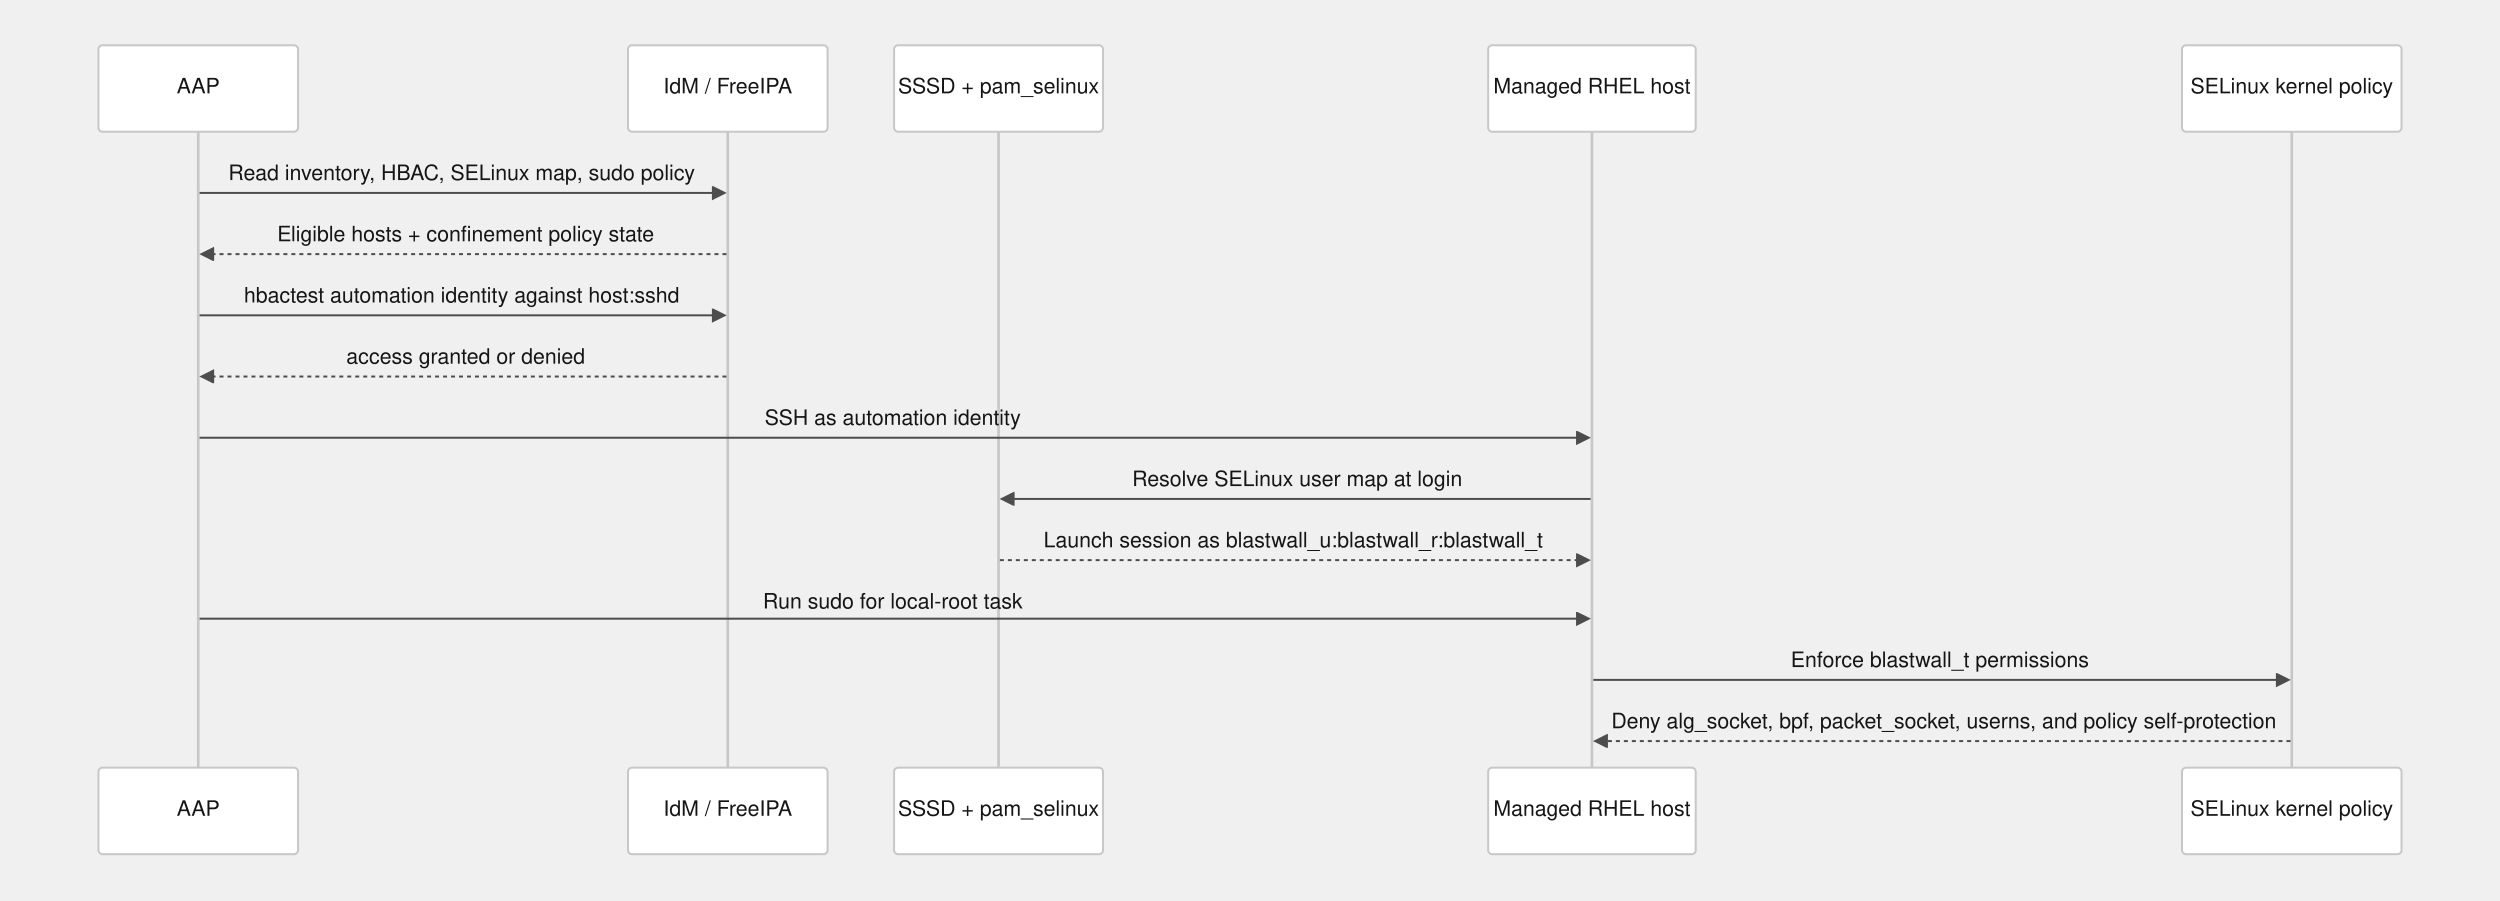
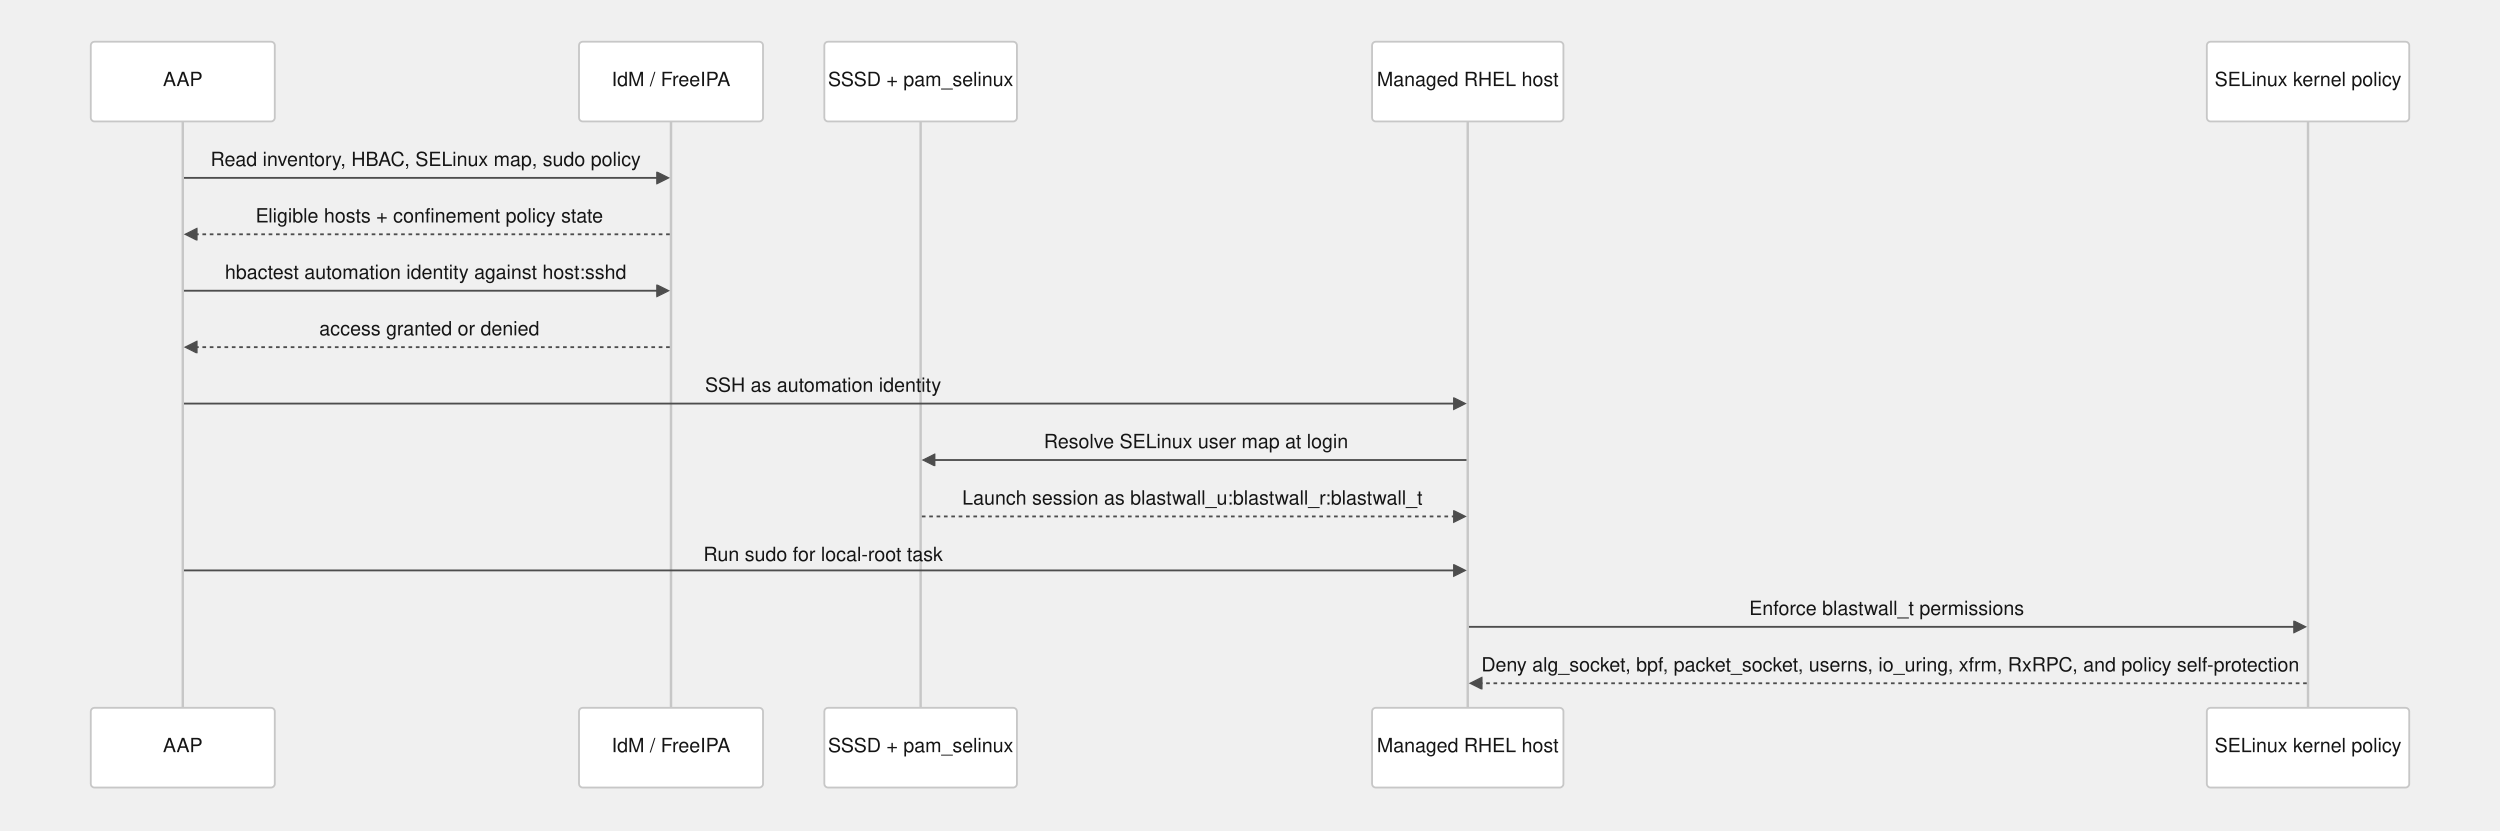
- <svg xmlns="http://www.w3.org/2000/svg" preserveAspectRatio="xMidYMid meet" id="my-svg" width="100%" style="max-width: 1879px; background-color: transparent;" viewBox="-74 -34 1879 677" role="graphics-document document" aria-roledescription="sequence">
+ <svg xmlns="http://www.w3.org/2000/svg" preserveAspectRatio="xMidYMid meet" id="my-svg" width="100%" style="max-width: 2038px; background-color: transparent;" viewBox="-74 -34 2038 677" role="graphics-document document" aria-roledescription="sequence">
  <g>
-     <rect x="1566" y="543" fill="#eaeaea" stroke="#666" width="165" height="65" name="K" rx="3" ry="3" class="actor actor-bottom" />
-     <text x="1648.5" y="575.5" dominant-baseline="central" alignment-baseline="central" class="actor" style="text-anchor: middle; font-size: 16px; font-weight: 400;">
-       <tspan x="1648.5" dy="0">SELinux kernel policy</tspan>
+     <rect x="1725" y="543" fill="#eaeaea" stroke="#666" width="165" height="65" name="K" rx="3" ry="3" class="actor actor-bottom" />
+     <text x="1807.5" y="575.5" dominant-baseline="central" alignment-baseline="central" class="actor" style="text-anchor: middle; font-size: 16px; font-weight: 400;">
+       <tspan x="1807.5" dy="0">SELinux kernel policy</tspan>
    </text>
  </g>
  <g>
    <rect x="1044.5" y="543" fill="#eaeaea" stroke="#666" width="156" height="65" name="H" rx="3" ry="3" class="actor actor-bottom" />
    <text x="1122.5" y="575.5" dominant-baseline="central" alignment-baseline="central" class="actor" style="text-anchor: middle; font-size: 16px; font-weight: 400;">
      <tspan x="1122.5" dy="0">Managed RHEL host</tspan>
    </text>
  </g>
  <g>
    <rect x="598" y="543" fill="#eaeaea" stroke="#666" width="157" height="65" name="S" rx="3" ry="3" class="actor actor-bottom" />
    <text x="676.5" y="575.5" dominant-baseline="central" alignment-baseline="central" class="actor" style="text-anchor: middle; font-size: 16px; font-weight: 400;">
      <tspan x="676.5" dy="0">SSSD + pam_selinux</tspan>
    </text>
  </g>
  <g>
    <rect x="398" y="543" fill="#eaeaea" stroke="#666" width="150" height="65" name="I" rx="3" ry="3" class="actor actor-bottom" />
    <text x="473" y="575.5" dominant-baseline="central" alignment-baseline="central" class="actor" style="text-anchor: middle; font-size: 16px; font-weight: 400;">
      <tspan x="473" dy="0">IdM / FreeIPA</tspan>
    </text>
  </g>
  <g>
    <rect x="0" y="543" fill="#eaeaea" stroke="#666" width="150" height="65" name="A" rx="3" ry="3" class="actor actor-bottom" />
    <text x="75" y="575.5" dominant-baseline="central" alignment-baseline="central" class="actor" style="text-anchor: middle; font-size: 16px; font-weight: 400;">
      <tspan x="75" dy="0">AAP</tspan>
    </text>
  </g>
  <g>
-     <line id="actor4" x1="1648.5" y1="5" x2="1648.5" y2="543" class="200" stroke-width="0.5px" stroke="#999" />
+     <line id="actor4" x1="1807.5" y1="5" x2="1807.5" y2="543" class="200" stroke-width="0.5px" stroke="#999" />
    <g id="root-4">
-       <rect x="1566" y="0" fill="#eaeaea" stroke="#666" width="165" height="65" name="K" rx="3" ry="3" class="actor actor-top" />
-       <text x="1648.5" y="32.5" dominant-baseline="central" alignment-baseline="central" class="actor" style="text-anchor: middle; font-size: 16px; font-weight: 400;">
-         <tspan x="1648.5" dy="0">SELinux kernel policy</tspan>
+       <rect x="1725" y="0" fill="#eaeaea" stroke="#666" width="165" height="65" name="K" rx="3" ry="3" class="actor actor-top" />
+       <text x="1807.5" y="32.5" dominant-baseline="central" alignment-baseline="central" class="actor" style="text-anchor: middle; font-size: 16px; font-weight: 400;">
+         <tspan x="1807.5" dy="0">SELinux kernel policy</tspan>
      </text>
    </g>
  </g>
  <g>
    <line id="actor3" x1="1122.5" y1="5" x2="1122.5" y2="543" class="200" stroke-width="0.5px" stroke="#999" />
    <g id="root-3">
      <rect x="1044.5" y="0" fill="#eaeaea" stroke="#666" width="156" height="65" name="H" rx="3" ry="3" class="actor actor-top" />
      <text x="1122.5" y="32.5" dominant-baseline="central" alignment-baseline="central" class="actor" style="text-anchor: middle; font-size: 16px; font-weight: 400;">
        <tspan x="1122.5" dy="0">Managed RHEL host</tspan>
      </text>
    </g>
  </g>
  <g>
    <line id="actor2" x1="676.5" y1="5" x2="676.5" y2="543" class="200" stroke-width="0.5px" stroke="#999" />
    <g id="root-2">
      <rect x="598" y="0" fill="#eaeaea" stroke="#666" width="157" height="65" name="S" rx="3" ry="3" class="actor actor-top" />
      <text x="676.5" y="32.5" dominant-baseline="central" alignment-baseline="central" class="actor" style="text-anchor: middle; font-size: 16px; font-weight: 400;">
        <tspan x="676.5" dy="0">SSSD + pam_selinux</tspan>
      </text>
    </g>
  </g>
  <g>
    <line id="actor1" x1="473" y1="5" x2="473" y2="543" class="200" stroke-width="0.5px" stroke="#999" />
    <g id="root-1">
      <rect x="398" y="0" fill="#eaeaea" stroke="#666" width="150" height="65" name="I" rx="3" ry="3" class="actor actor-top" />
      <text x="473" y="32.5" dominant-baseline="central" alignment-baseline="central" class="actor" style="text-anchor: middle; font-size: 16px; font-weight: 400;">
        <tspan x="473" dy="0">IdM / FreeIPA</tspan>
      </text>
    </g>
  </g>
  <g>
    <line id="actor0" x1="75" y1="5" x2="75" y2="543" class="200" stroke-width="0.5px" stroke="#999" />
    <g id="root-0">
      <rect x="0" y="0" fill="#eaeaea" stroke="#666" width="150" height="65" name="A" rx="3" ry="3" class="actor actor-top" />
      <text x="75" y="32.5" dominant-baseline="central" alignment-baseline="central" class="actor" style="text-anchor: middle; font-size: 16px; font-weight: 400;">
        <tspan x="75" dy="0">AAP</tspan>
      </text>
    </g>
  </g>
  <style>#my-svg{font-family:Red Hat Text,Helvetica,Arial,sans-serif;font-size:16px;fill:#151515;}#my-svg .error-icon{fill:#fce3e3;}#my-svg .error-text{fill:#151515;stroke:#151515;}#my-svg .edge-thickness-normal{stroke-width:2px;}#my-svg .edge-thickness-thick{stroke-width:3.5px;}#my-svg .edge-pattern-solid{stroke-dasharray:0;}#my-svg .edge-pattern-dashed{stroke-dasharray:3;}#my-svg .edge-pattern-dotted{stroke-dasharray:2;}#my-svg .marker{fill:#4d4d4d;stroke:#4d4d4d;}#my-svg .marker.cross{stroke:#4d4d4d;}#my-svg svg{font-family:Red Hat Text,Helvetica,Arial,sans-serif;font-size:16px;}#my-svg .actor{stroke:#c7c7c7;fill:#ffffff;}#my-svg text.actor&gt;tspan{fill:#151515;stroke:none;}#my-svg .actor-line{stroke:grey;}#my-svg .messageLine0{stroke-width:1.5;stroke-dasharray:none;stroke:#4d4d4d;}#my-svg .messageLine1{stroke-width:1.5;stroke-dasharray:2,2;stroke:#4d4d4d;}#my-svg #arrowhead path{fill:#4d4d4d;stroke:#4d4d4d;}#my-svg .sequenceNumber{fill:#151515;}#my-svg #sequencenumber{fill:#4d4d4d;}#my-svg #crosshead path{fill:#4d4d4d;stroke:#4d4d4d;}#my-svg .messageText{fill:#151515;stroke:none;}#my-svg .labelBox{stroke:#c7c7c7;fill:#ffffff;}#my-svg .labelText,#my-svg .labelText&gt;tspan{fill:#151515;stroke:none;}#my-svg .loopText,#my-svg .loopText&gt;tspan{fill:#151515;stroke:none;}#my-svg .loopLine{stroke-width:2px;stroke-dasharray:2,2;stroke:#c7c7c7;fill:#c7c7c7;}#my-svg .note{stroke:#c7c7c7;fill:#f2f2f2;}#my-svg .noteText,#my-svg .noteText&gt;tspan{fill:#151515;stroke:none;}#my-svg .activation0{fill:#f2f2f2;stroke:hsl(0, 0%, 84.902%);}#my-svg .activation1{fill:#f2f2f2;stroke:hsl(0, 0%, 84.902%);}#my-svg .activation2{fill:#f2f2f2;stroke:hsl(0, 0%, 84.902%);}#my-svg .actorPopupMenu{position:absolute;}#my-svg .actorPopupMenuPanel{position:absolute;fill:#ffffff;box-shadow:0px 8px 16px 0px rgba(0,0,0,0.2);filter:drop-shadow(3px 5px 2px rgb(0 0 0 / 0.4));}#my-svg .actor-man line{stroke:#c7c7c7;fill:#ffffff;}#my-svg .actor-man circle,#my-svg line{stroke:#c7c7c7;fill:#ffffff;stroke-width:2px;}#my-svg .node rect,#my-svg .node polygon,#my-svg .node path,#my-svg .node circle{stroke-width:1.5px;}#my-svg .nodeLabel,#my-svg .label foreignObject div,#my-svg .edgeLabel{font-family:'Red Hat Text',Helvetica,Arial,sans-serif!important;color:#151515!important;}#my-svg .cluster-label text,#my-svg .cluster-label span{font-family:'Red Hat Text',Helvetica,Arial,sans-serif!important;font-weight:500;color:#151515!important;}#my-svg .edgePath .path,#my-svg .flowchart-link{stroke:#4d4d4d!important;stroke-width:1.5px!important;stroke-linecap:square;}#my-svg .marker path{fill:#4d4d4d!important;stroke:#4d4d4d!important;}#my-svg .actor{stroke-width:1.5px!important;}#my-svg :root{--mermaid-font-family:"trebuchet ms",verdana,arial,sans-serif;}</style>
  <g />
  <defs>
    <symbol id="computer" width="24" height="24">
      <path transform="scale(.5)" d="M2 2v13h20v-13h-20zm18 11h-16v-9h16v9zm-10.228 6l.466-1h3.524l.467 1h-4.457zm14.228 3h-24l2-6h2.104l-1.33 4h18.45l-1.297-4h2.073l2 6zm-5-10h-14v-7h14v7z" />
    </symbol>
  </defs>
  <defs>
    <symbol id="database" fill-rule="evenodd" clip-rule="evenodd">
      <path transform="scale(.5)" d="M12.258.001l.256.004.255.005.253.008.251.01.249.012.247.015.246.016.242.019.241.02.239.023.236.024.233.027.231.028.229.031.225.032.223.034.22.036.217.038.214.04.211.041.208.043.205.045.201.046.198.048.194.05.191.051.187.053.183.054.18.056.175.057.172.059.168.06.163.061.16.063.155.064.15.066.074.033.073.033.071.034.07.034.069.035.068.035.067.035.066.035.064.036.064.036.062.036.06.036.06.037.058.037.058.037.055.038.055.038.053.038.052.038.051.039.05.039.048.039.047.039.045.04.044.04.043.04.041.04.04.041.039.041.037.041.036.041.034.041.033.042.032.042.03.042.029.042.027.042.026.043.024.043.023.043.021.043.02.043.018.044.017.043.015.044.013.044.012.044.011.045.009.044.007.045.006.045.004.045.002.045.001.045v17l-.001.045-.002.045-.004.045-.006.045-.007.045-.009.044-.011.045-.012.044-.013.044-.015.044-.017.043-.018.044-.02.043-.021.043-.023.043-.024.043-.026.043-.027.042-.029.042-.03.042-.032.042-.033.042-.034.041-.036.041-.037.041-.039.041-.04.041-.041.04-.043.04-.044.04-.045.04-.047.039-.048.039-.05.039-.051.039-.052.038-.053.038-.055.038-.055.038-.058.037-.058.037-.06.037-.06.036-.062.036-.064.036-.064.036-.066.035-.067.035-.068.035-.069.035-.07.034-.071.034-.073.033-.074.033-.15.066-.155.064-.16.063-.163.061-.168.06-.172.059-.175.057-.18.056-.183.054-.187.053-.191.051-.194.05-.198.048-.201.046-.205.045-.208.043-.211.041-.214.04-.217.038-.22.036-.223.034-.225.032-.229.031-.231.028-.233.027-.236.024-.239.023-.241.02-.242.019-.246.016-.247.015-.249.012-.251.01-.253.008-.255.005-.256.004-.258.001-.258-.001-.256-.004-.255-.005-.253-.008-.251-.01-.249-.012-.247-.015-.245-.016-.243-.019-.241-.02-.238-.023-.236-.024-.234-.027-.231-.028-.228-.031-.226-.032-.223-.034-.22-.036-.217-.038-.214-.04-.211-.041-.208-.043-.204-.045-.201-.046-.198-.048-.195-.05-.19-.051-.187-.053-.184-.054-.179-.056-.176-.057-.172-.059-.167-.06-.164-.061-.159-.063-.155-.064-.151-.066-.074-.033-.072-.033-.072-.034-.07-.034-.069-.035-.068-.035-.067-.035-.066-.035-.064-.036-.063-.036-.062-.036-.061-.036-.06-.037-.058-.037-.057-.037-.056-.038-.055-.038-.053-.038-.052-.038-.051-.039-.049-.039-.049-.039-.046-.039-.046-.04-.044-.04-.043-.04-.041-.04-.04-.041-.039-.041-.037-.041-.036-.041-.034-.041-.033-.042-.032-.042-.03-.042-.029-.042-.027-.042-.026-.043-.024-.043-.023-.043-.021-.043-.02-.043-.018-.044-.017-.043-.015-.044-.013-.044-.012-.044-.011-.045-.009-.044-.007-.045-.006-.045-.004-.045-.002-.045-.001-.045v-17l.001-.045.002-.045.004-.045.006-.045.007-.045.009-.044.011-.045.012-.044.013-.044.015-.044.017-.043.018-.044.02-.043.021-.043.023-.043.024-.043.026-.043.027-.042.029-.042.03-.042.032-.042.033-.042.034-.041.036-.041.037-.041.039-.041.04-.041.041-.04.043-.04.044-.04.046-.04.046-.039.049-.039.049-.039.051-.039.052-.038.053-.038.055-.038.056-.038.057-.037.058-.037.06-.037.061-.036.062-.036.063-.036.064-.036.066-.035.067-.035.068-.035.069-.035.07-.034.072-.034.072-.033.074-.033.151-.066.155-.064.159-.063.164-.061.167-.06.172-.059.176-.057.179-.056.184-.054.187-.053.19-.051.195-.05.198-.048.201-.046.204-.045.208-.043.211-.041.214-.04.217-.038.22-.036.223-.034.226-.032.228-.031.231-.028.234-.027.236-.024.238-.023.241-.02.243-.019.245-.016.247-.015.249-.012.251-.01.253-.008.255-.005.256-.004.258-.001.258.001zm-9.258 20.499v.01l.001.021.003.021.004.022.005.021.006.022.007.022.009.023.01.022.011.023.012.023.013.023.015.023.016.024.017.023.018.024.019.024.021.024.022.025.023.024.024.025.052.049.056.05.061.051.066.051.07.051.075.051.079.052.084.052.088.052.092.052.097.052.102.051.105.052.11.052.114.051.119.051.123.051.127.05.131.05.135.05.139.048.144.049.147.047.152.047.155.047.16.045.163.045.167.043.171.043.176.041.178.041.183.039.187.039.19.037.194.035.197.035.202.033.204.031.209.03.212.029.216.027.219.025.222.024.226.021.23.02.233.018.236.016.24.015.243.012.246.01.249.008.253.005.256.004.259.001.26-.001.257-.004.254-.005.25-.008.247-.011.244-.012.241-.014.237-.016.233-.018.231-.021.226-.021.224-.024.22-.026.216-.027.212-.028.21-.031.205-.031.202-.034.198-.034.194-.036.191-.037.187-.039.183-.04.179-.04.175-.042.172-.043.168-.044.163-.045.16-.046.155-.046.152-.047.148-.048.143-.049.139-.049.136-.05.131-.05.126-.05.123-.051.118-.052.114-.051.11-.052.106-.052.101-.052.096-.052.092-.052.088-.053.083-.051.079-.052.074-.052.07-.051.065-.051.06-.051.056-.05.051-.05.023-.024.023-.025.021-.024.02-.024.019-.024.018-.024.017-.024.015-.023.014-.024.013-.023.012-.023.01-.023.01-.022.008-.022.006-.022.006-.022.004-.022.004-.021.001-.021.001-.021v-4.127l-.077.055-.08.053-.083.054-.085.053-.087.052-.09.052-.093.051-.095.05-.097.05-.1.049-.102.049-.105.048-.106.047-.109.047-.111.046-.114.045-.115.045-.118.044-.12.043-.122.042-.124.042-.126.041-.128.04-.13.04-.132.038-.134.038-.135.037-.138.037-.139.035-.142.035-.143.034-.144.033-.147.032-.148.031-.15.03-.151.03-.153.029-.154.027-.156.027-.158.026-.159.025-.161.024-.162.023-.163.022-.165.021-.166.02-.167.019-.169.018-.169.017-.171.016-.173.015-.173.014-.175.013-.175.012-.177.011-.178.01-.179.008-.179.008-.181.006-.182.005-.182.004-.184.003-.184.002h-.37l-.184-.002-.184-.003-.182-.004-.182-.005-.181-.006-.179-.008-.179-.008-.178-.01-.176-.011-.176-.012-.175-.013-.173-.014-.172-.015-.171-.016-.17-.017-.169-.018-.167-.019-.166-.02-.165-.021-.163-.022-.162-.023-.161-.024-.159-.025-.157-.026-.156-.027-.155-.027-.153-.029-.151-.03-.15-.03-.148-.031-.146-.032-.145-.033-.143-.034-.141-.035-.14-.035-.137-.037-.136-.037-.134-.038-.132-.038-.13-.04-.128-.04-.126-.041-.124-.042-.122-.042-.12-.044-.117-.043-.116-.045-.113-.045-.112-.046-.109-.047-.106-.047-.105-.048-.102-.049-.1-.049-.097-.05-.095-.05-.093-.052-.09-.051-.087-.052-.085-.053-.083-.054-.08-.054-.077-.054v4.127zm0-5.654v.011l.001.021.003.021.004.021.005.022.006.022.007.022.009.022.01.022.011.023.012.023.013.023.015.024.016.023.017.024.018.024.019.024.021.024.022.024.023.025.024.024.052.05.056.05.061.05.066.051.07.051.075.052.079.051.084.052.088.052.092.052.097.052.102.052.105.052.11.051.114.051.119.052.123.05.127.051.131.05.135.049.139.049.144.048.147.048.152.047.155.046.16.045.163.045.167.044.171.042.176.042.178.04.183.04.187.038.19.037.194.036.197.034.202.033.204.032.209.03.212.028.216.027.219.025.222.024.226.022.23.02.233.018.236.016.24.014.243.012.246.01.249.008.253.006.256.003.259.001.26-.001.257-.003.254-.006.25-.008.247-.01.244-.012.241-.015.237-.016.233-.018.231-.02.226-.022.224-.024.22-.025.216-.027.212-.029.21-.03.205-.032.202-.033.198-.035.194-.036.191-.037.187-.039.183-.039.179-.041.175-.042.172-.043.168-.044.163-.045.16-.045.155-.047.152-.047.148-.048.143-.048.139-.05.136-.049.131-.05.126-.051.123-.051.118-.051.114-.052.11-.052.106-.052.101-.052.096-.052.092-.052.088-.052.083-.052.079-.052.074-.051.07-.052.065-.051.06-.05.056-.051.051-.049.023-.025.023-.024.021-.025.02-.024.019-.024.018-.024.017-.024.015-.023.014-.023.013-.024.012-.022.01-.023.01-.023.008-.022.006-.022.006-.022.004-.021.004-.022.001-.021.001-.021v-4.139l-.077.054-.08.054-.083.054-.085.052-.087.053-.09.051-.093.051-.095.051-.097.05-.1.049-.102.049-.105.048-.106.047-.109.047-.111.046-.114.045-.115.044-.118.044-.12.044-.122.042-.124.042-.126.041-.128.04-.13.039-.132.039-.134.038-.135.037-.138.036-.139.036-.142.035-.143.033-.144.033-.147.033-.148.031-.15.03-.151.03-.153.028-.154.028-.156.027-.158.026-.159.025-.161.024-.162.023-.163.022-.165.021-.166.02-.167.019-.169.018-.169.017-.171.016-.173.015-.173.014-.175.013-.175.012-.177.011-.178.009-.179.009-.179.007-.181.007-.182.005-.182.004-.184.003-.184.002h-.37l-.184-.002-.184-.003-.182-.004-.182-.005-.181-.007-.179-.007-.179-.009-.178-.009-.176-.011-.176-.012-.175-.013-.173-.014-.172-.015-.171-.016-.17-.017-.169-.018-.167-.019-.166-.02-.165-.021-.163-.022-.162-.023-.161-.024-.159-.025-.157-.026-.156-.027-.155-.028-.153-.028-.151-.03-.15-.03-.148-.031-.146-.033-.145-.033-.143-.033-.141-.035-.14-.036-.137-.036-.136-.037-.134-.038-.132-.039-.13-.039-.128-.04-.126-.041-.124-.042-.122-.043-.12-.043-.117-.044-.116-.044-.113-.046-.112-.046-.109-.046-.106-.047-.105-.048-.102-.049-.1-.049-.097-.05-.095-.051-.093-.051-.09-.051-.087-.053-.085-.052-.083-.054-.08-.054-.077-.054v4.139zm0-5.666v.011l.001.02.003.022.004.021.005.022.006.021.007.022.009.023.01.022.011.023.012.023.013.023.015.023.016.024.017.024.018.023.019.024.021.025.022.024.023.024.024.025.052.05.056.05.061.05.066.051.07.051.075.052.079.051.084.052.088.052.092.052.097.052.102.052.105.051.11.052.114.051.119.051.123.051.127.05.131.05.135.05.139.049.144.048.147.048.152.047.155.046.16.045.163.045.167.043.171.043.176.042.178.04.183.04.187.038.19.037.194.036.197.034.202.033.204.032.209.03.212.028.216.027.219.025.222.024.226.021.23.02.233.018.236.017.24.014.243.012.246.01.249.008.253.006.256.003.259.001.26-.001.257-.003.254-.006.25-.008.247-.01.244-.013.241-.014.237-.016.233-.018.231-.02.226-.022.224-.024.22-.025.216-.027.212-.029.21-.03.205-.032.202-.033.198-.035.194-.036.191-.037.187-.039.183-.039.179-.041.175-.042.172-.043.168-.044.163-.045.16-.045.155-.047.152-.047.148-.048.143-.049.139-.049.136-.049.131-.051.126-.05.123-.051.118-.052.114-.051.11-.052.106-.052.101-.052.096-.052.092-.052.088-.052.083-.052.079-.052.074-.052.07-.051.065-.051.06-.051.056-.05.051-.049.023-.025.023-.025.021-.024.02-.024.019-.024.018-.024.017-.024.015-.023.014-.024.013-.023.012-.023.01-.022.01-.023.008-.022.006-.022.006-.022.004-.022.004-.021.001-.021.001-.021v-4.153l-.077.054-.08.054-.083.053-.085.053-.087.053-.09.051-.093.051-.095.051-.097.05-.1.049-.102.048-.105.048-.106.048-.109.046-.111.046-.114.046-.115.044-.118.044-.12.043-.122.043-.124.042-.126.041-.128.04-.13.039-.132.039-.134.038-.135.037-.138.036-.139.036-.142.034-.143.034-.144.033-.147.032-.148.032-.15.03-.151.03-.153.028-.154.028-.156.027-.158.026-.159.024-.161.024-.162.023-.163.023-.165.021-.166.02-.167.019-.169.018-.169.017-.171.016-.173.015-.173.014-.175.013-.175.012-.177.01-.178.01-.179.009-.179.007-.181.006-.182.006-.182.004-.184.003-.184.001-.185.001-.185-.001-.184-.001-.184-.003-.182-.004-.182-.006-.181-.006-.179-.007-.179-.009-.178-.01-.176-.01-.176-.012-.175-.013-.173-.014-.172-.015-.171-.016-.17-.017-.169-.018-.167-.019-.166-.02-.165-.021-.163-.023-.162-.023-.161-.024-.159-.024-.157-.026-.156-.027-.155-.028-.153-.028-.151-.03-.15-.03-.148-.032-.146-.032-.145-.033-.143-.034-.141-.034-.14-.036-.137-.036-.136-.037-.134-.038-.132-.039-.13-.039-.128-.041-.126-.041-.124-.041-.122-.043-.12-.043-.117-.044-.116-.044-.113-.046-.112-.046-.109-.046-.106-.048-.105-.048-.102-.048-.1-.05-.097-.049-.095-.051-.093-.051-.09-.052-.087-.052-.085-.053-.083-.053-.08-.054-.077-.054v4.153zm8.74-8.179l-.257.004-.254.005-.25.008-.247.011-.244.012-.241.014-.237.016-.233.018-.231.021-.226.022-.224.023-.22.026-.216.027-.212.028-.21.031-.205.032-.202.033-.198.034-.194.036-.191.038-.187.038-.183.04-.179.041-.175.042-.172.043-.168.043-.163.045-.16.046-.155.046-.152.048-.148.048-.143.048-.139.049-.136.05-.131.05-.126.051-.123.051-.118.051-.114.052-.11.052-.106.052-.101.052-.096.052-.092.052-.088.052-.083.052-.079.052-.074.051-.07.052-.065.051-.06.05-.056.05-.051.05-.023.025-.023.024-.021.024-.02.025-.019.024-.018.024-.017.023-.015.024-.014.023-.013.023-.012.023-.01.023-.01.022-.008.022-.006.023-.006.021-.004.022-.004.021-.001.021-.001.021.001.021.001.021.004.021.004.022.006.021.006.023.008.022.01.022.01.023.012.023.013.023.014.023.015.024.017.023.018.024.019.024.02.025.021.024.023.024.023.025.051.05.056.05.06.05.065.051.07.052.074.051.079.052.083.052.088.052.092.052.096.052.101.052.106.052.11.052.114.052.118.051.123.051.126.051.131.05.136.05.139.049.143.048.148.048.152.048.155.046.16.046.163.045.168.043.172.043.175.042.179.041.183.04.187.038.191.038.194.036.198.034.202.033.205.032.21.031.212.028.216.027.22.026.224.023.226.022.231.021.233.018.237.016.241.014.244.012.247.011.25.008.254.005.257.004.26.001.26-.001.257-.004.254-.005.25-.008.247-.011.244-.012.241-.014.237-.016.233-.018.231-.021.226-.022.224-.023.22-.026.216-.027.212-.028.21-.031.205-.032.202-.033.198-.034.194-.036.191-.038.187-.038.183-.04.179-.041.175-.042.172-.043.168-.043.163-.045.16-.046.155-.046.152-.048.148-.048.143-.048.139-.049.136-.05.131-.05.126-.051.123-.051.118-.051.114-.052.11-.052.106-.052.101-.052.096-.052.092-.052.088-.052.083-.052.079-.052.074-.051.07-.052.065-.051.06-.05.056-.05.051-.05.023-.025.023-.024.021-.024.02-.025.019-.024.018-.024.017-.023.015-.024.014-.023.013-.023.012-.023.01-.023.01-.022.008-.022.006-.023.006-.021.004-.022.004-.021.001-.021.001-.021-.001-.021-.001-.021-.004-.021-.004-.022-.006-.021-.006-.023-.008-.022-.01-.022-.01-.023-.012-.023-.013-.023-.014-.023-.015-.024-.017-.023-.018-.024-.019-.024-.02-.025-.021-.024-.023-.024-.023-.025-.051-.05-.056-.05-.06-.05-.065-.051-.07-.052-.074-.051-.079-.052-.083-.052-.088-.052-.092-.052-.096-.052-.101-.052-.106-.052-.11-.052-.114-.052-.118-.051-.123-.051-.126-.051-.131-.05-.136-.05-.139-.049-.143-.048-.148-.048-.152-.048-.155-.046-.16-.046-.163-.045-.168-.043-.172-.043-.175-.042-.179-.041-.183-.04-.187-.038-.191-.038-.194-.036-.198-.034-.202-.033-.205-.032-.21-.031-.212-.028-.216-.027-.22-.026-.224-.023-.226-.022-.231-.021-.233-.018-.237-.016-.241-.014-.244-.012-.247-.011-.25-.008-.254-.005-.257-.004-.26-.001-.26.001z" />
    </symbol>
  </defs>
  <defs>
    <symbol id="clock" width="24" height="24">
      <path transform="scale(.5)" d="M12 2c5.514 0 10 4.486 10 10s-4.486 10-10 10-10-4.486-10-10 4.486-10 10-10zm0-2c-6.627 0-12 5.373-12 12s5.373 12 12 12 12-5.373 12-12-5.373-12-12-12zm5.848 12.459c.202.038.202.333.001.372-1.907.361-6.045 1.111-6.547 1.111-.719 0-1.301-.582-1.301-1.301 0-.512.77-5.447 1.125-7.445.034-.192.312-.181.343.014l.985 6.238 5.394 1.011z" />
    </symbol>
  </defs>
  <defs>
    <marker id="arrowhead" refX="7.9" refY="5" markerUnits="userSpaceOnUse" markerWidth="12" markerHeight="12" orient="auto">
      <path d="M 0 0 L 10 5 L 0 10 z" />
    </marker>
  </defs>
  <defs>
    <marker id="crosshead" markerWidth="15" markerHeight="8" orient="auto" refX="4" refY="4.5">
      <path fill="none" stroke="#000000" stroke-width="1pt" d="M 1,2 L 6,7 M 6,2 L 1,7" style="stroke-dasharray: 0, 0;" />
    </marker>
  </defs>
  <defs>
    <marker id="filled-head" refX="15.5" refY="7" markerWidth="20" markerHeight="28" orient="auto">
      <path d="M 18,7 L9,13 L14,7 L9,1 Z" />
    </marker>
  </defs>
  <defs>
    <marker id="sequencenumber" refX="15" refY="15" markerWidth="60" markerHeight="40" orient="auto">
      <circle cx="15" cy="15" r="6" />
    </marker>
  </defs>
  <text x="273" y="80" text-anchor="middle" dominant-baseline="middle" alignment-baseline="middle" class="messageText" dy="1em" style="font-size: 16px; font-weight: 400;">Read inventory, HBAC, SELinux map, sudo policy</text>
  <line x1="76" y1="111" x2="469" y2="111" class="messageLine0" stroke-width="2" stroke="none" marker-end="url(#arrowhead)" style="fill: none;" />
  <text x="276" y="126" text-anchor="middle" dominant-baseline="middle" alignment-baseline="middle" class="messageText" dy="1em" style="font-size: 16px; font-weight: 400;">Eligible hosts + confinement policy state</text>
  <line x1="472" y1="157" x2="79" y2="157" class="messageLine1" stroke-width="2" stroke="none" marker-end="url(#arrowhead)" style="stroke-dasharray: 3, 3; fill: none;" />
  <text x="273" y="172" text-anchor="middle" dominant-baseline="middle" alignment-baseline="middle" class="messageText" dy="1em" style="font-size: 16px; font-weight: 400;">hbactest automation identity against host:sshd</text>
  <line x1="76" y1="203" x2="469" y2="203" class="messageLine0" stroke-width="2" stroke="none" marker-end="url(#arrowhead)" style="fill: none;" />
  <text x="276" y="218" text-anchor="middle" dominant-baseline="middle" alignment-baseline="middle" class="messageText" dy="1em" style="font-size: 16px; font-weight: 400;">access granted or denied</text>
  <line x1="472" y1="249" x2="79" y2="249" class="messageLine1" stroke-width="2" stroke="none" marker-end="url(#arrowhead)" style="stroke-dasharray: 3, 3; fill: none;" />
  <text x="597" y="264" text-anchor="middle" dominant-baseline="middle" alignment-baseline="middle" class="messageText" dy="1em" style="font-size: 16px; font-weight: 400;">SSH as automation identity</text>
  <line x1="76" y1="295" x2="1118.5" y2="295" class="messageLine0" stroke-width="2" stroke="none" marker-end="url(#arrowhead)" style="fill: none;" />
  <text x="901" y="310" text-anchor="middle" dominant-baseline="middle" alignment-baseline="middle" class="messageText" dy="1em" style="font-size: 16px; font-weight: 400;">Resolve SELinux user map at login</text>
  <line x1="1121.5" y1="341" x2="680.5" y2="341" class="messageLine0" stroke-width="2" stroke="none" marker-end="url(#arrowhead)" style="fill: none;" />
  <text x="898" y="356" text-anchor="middle" dominant-baseline="middle" alignment-baseline="middle" class="messageText" dy="1em" style="font-size: 16px; font-weight: 400;">Launch session as blastwall_u:blastwall_r:blastwall_t</text>
  <line x1="677.5" y1="387" x2="1118.5" y2="387" class="messageLine1" stroke-width="2" stroke="none" marker-end="url(#arrowhead)" style="stroke-dasharray: 3, 3; fill: none;" />
  <text x="597" y="402" text-anchor="middle" dominant-baseline="middle" alignment-baseline="middle" class="messageText" dy="1em" style="font-size: 16px; font-weight: 400;">Run sudo for local-root task</text>
  <line x1="76" y1="431" x2="1118.5" y2="431" class="messageLine0" stroke-width="2" stroke="none" marker-end="url(#arrowhead)" style="fill: none;" />
-   <text x="1384" y="446" text-anchor="middle" dominant-baseline="middle" alignment-baseline="middle" class="messageText" dy="1em" style="font-size: 16px; font-weight: 400;">Enforce blastwall_t permissions</text>
-   <line x1="1123.5" y1="477" x2="1644.5" y2="477" class="messageLine0" stroke-width="2" stroke="none" marker-end="url(#arrowhead)" style="fill: none;" />
-   <text x="1387" y="492" text-anchor="middle" dominant-baseline="middle" alignment-baseline="middle" class="messageText" dy="1em" style="font-size: 16px; font-weight: 400;">Deny alg_socket, bpf, packet_socket, userns, and policy self-protection</text>
-   <line x1="1647.5" y1="523" x2="1126.5" y2="523" class="messageLine1" stroke-width="2" stroke="none" marker-end="url(#arrowhead)" style="stroke-dasharray: 3, 3; fill: none;" />
+   <text x="1464" y="446" text-anchor="middle" dominant-baseline="middle" alignment-baseline="middle" class="messageText" dy="1em" style="font-size: 16px; font-weight: 400;">Enforce blastwall_t permissions</text>
+   <line x1="1123.5" y1="477" x2="1803.5" y2="477" class="messageLine0" stroke-width="2" stroke="none" marker-end="url(#arrowhead)" style="fill: none;" />
+   <text x="1467" y="492" text-anchor="middle" dominant-baseline="middle" alignment-baseline="middle" class="messageText" dy="1em" style="font-size: 16px; font-weight: 400;">Deny alg_socket, bpf, packet_socket, userns, io_uring, xfrm, RxRPC, and policy self-protection</text>
+   <line x1="1806.5" y1="523" x2="1126.5" y2="523" class="messageLine1" stroke-width="2" stroke="none" marker-end="url(#arrowhead)" style="stroke-dasharray: 3, 3; fill: none;" />
</svg>
